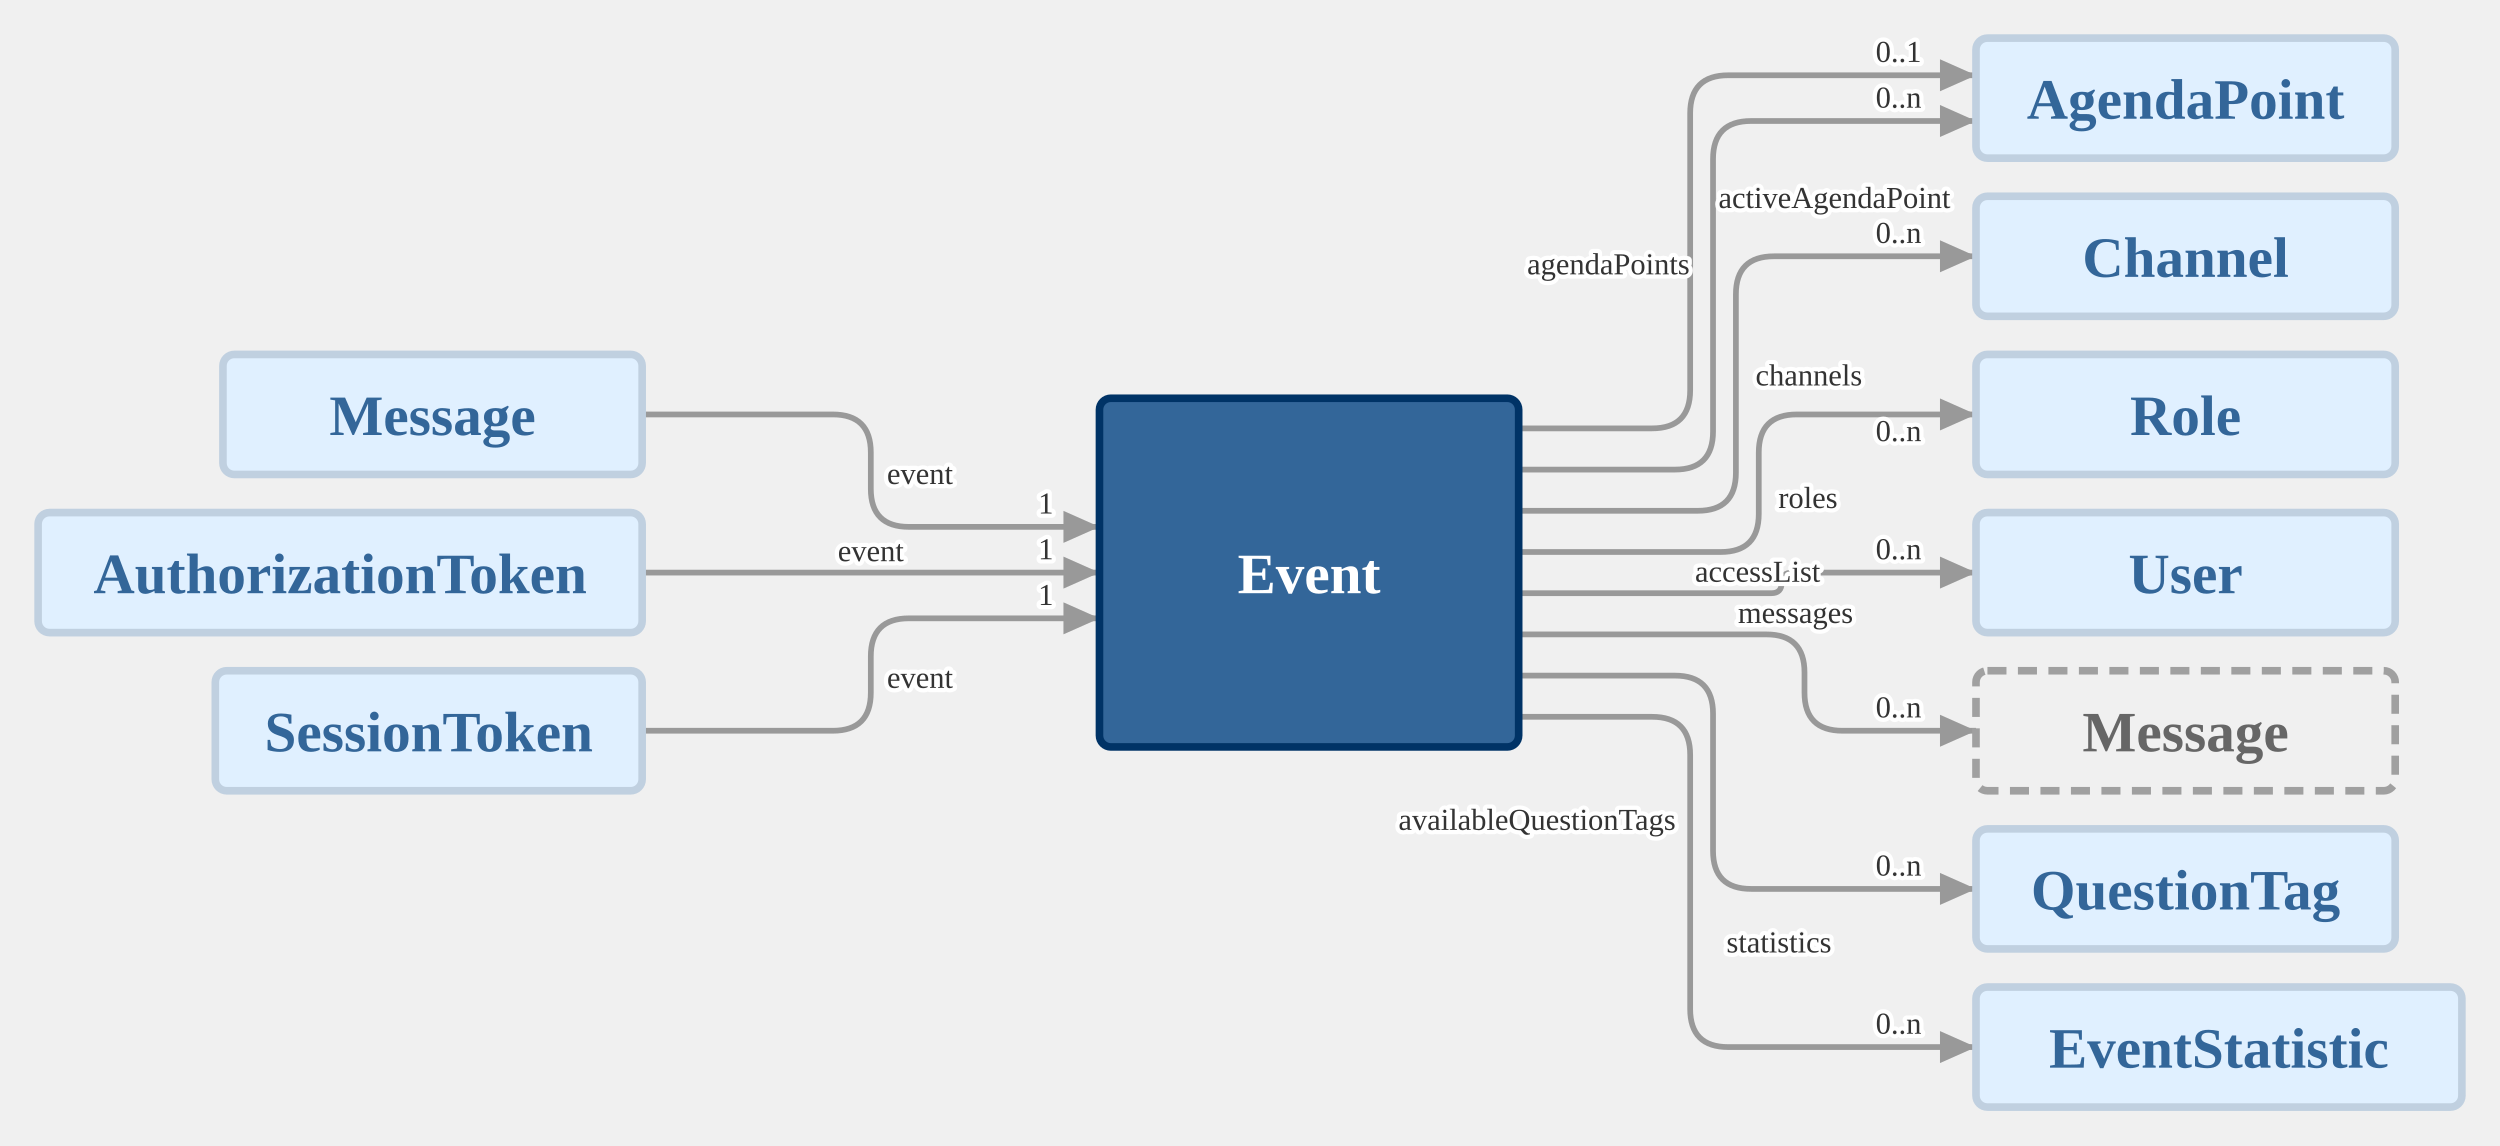
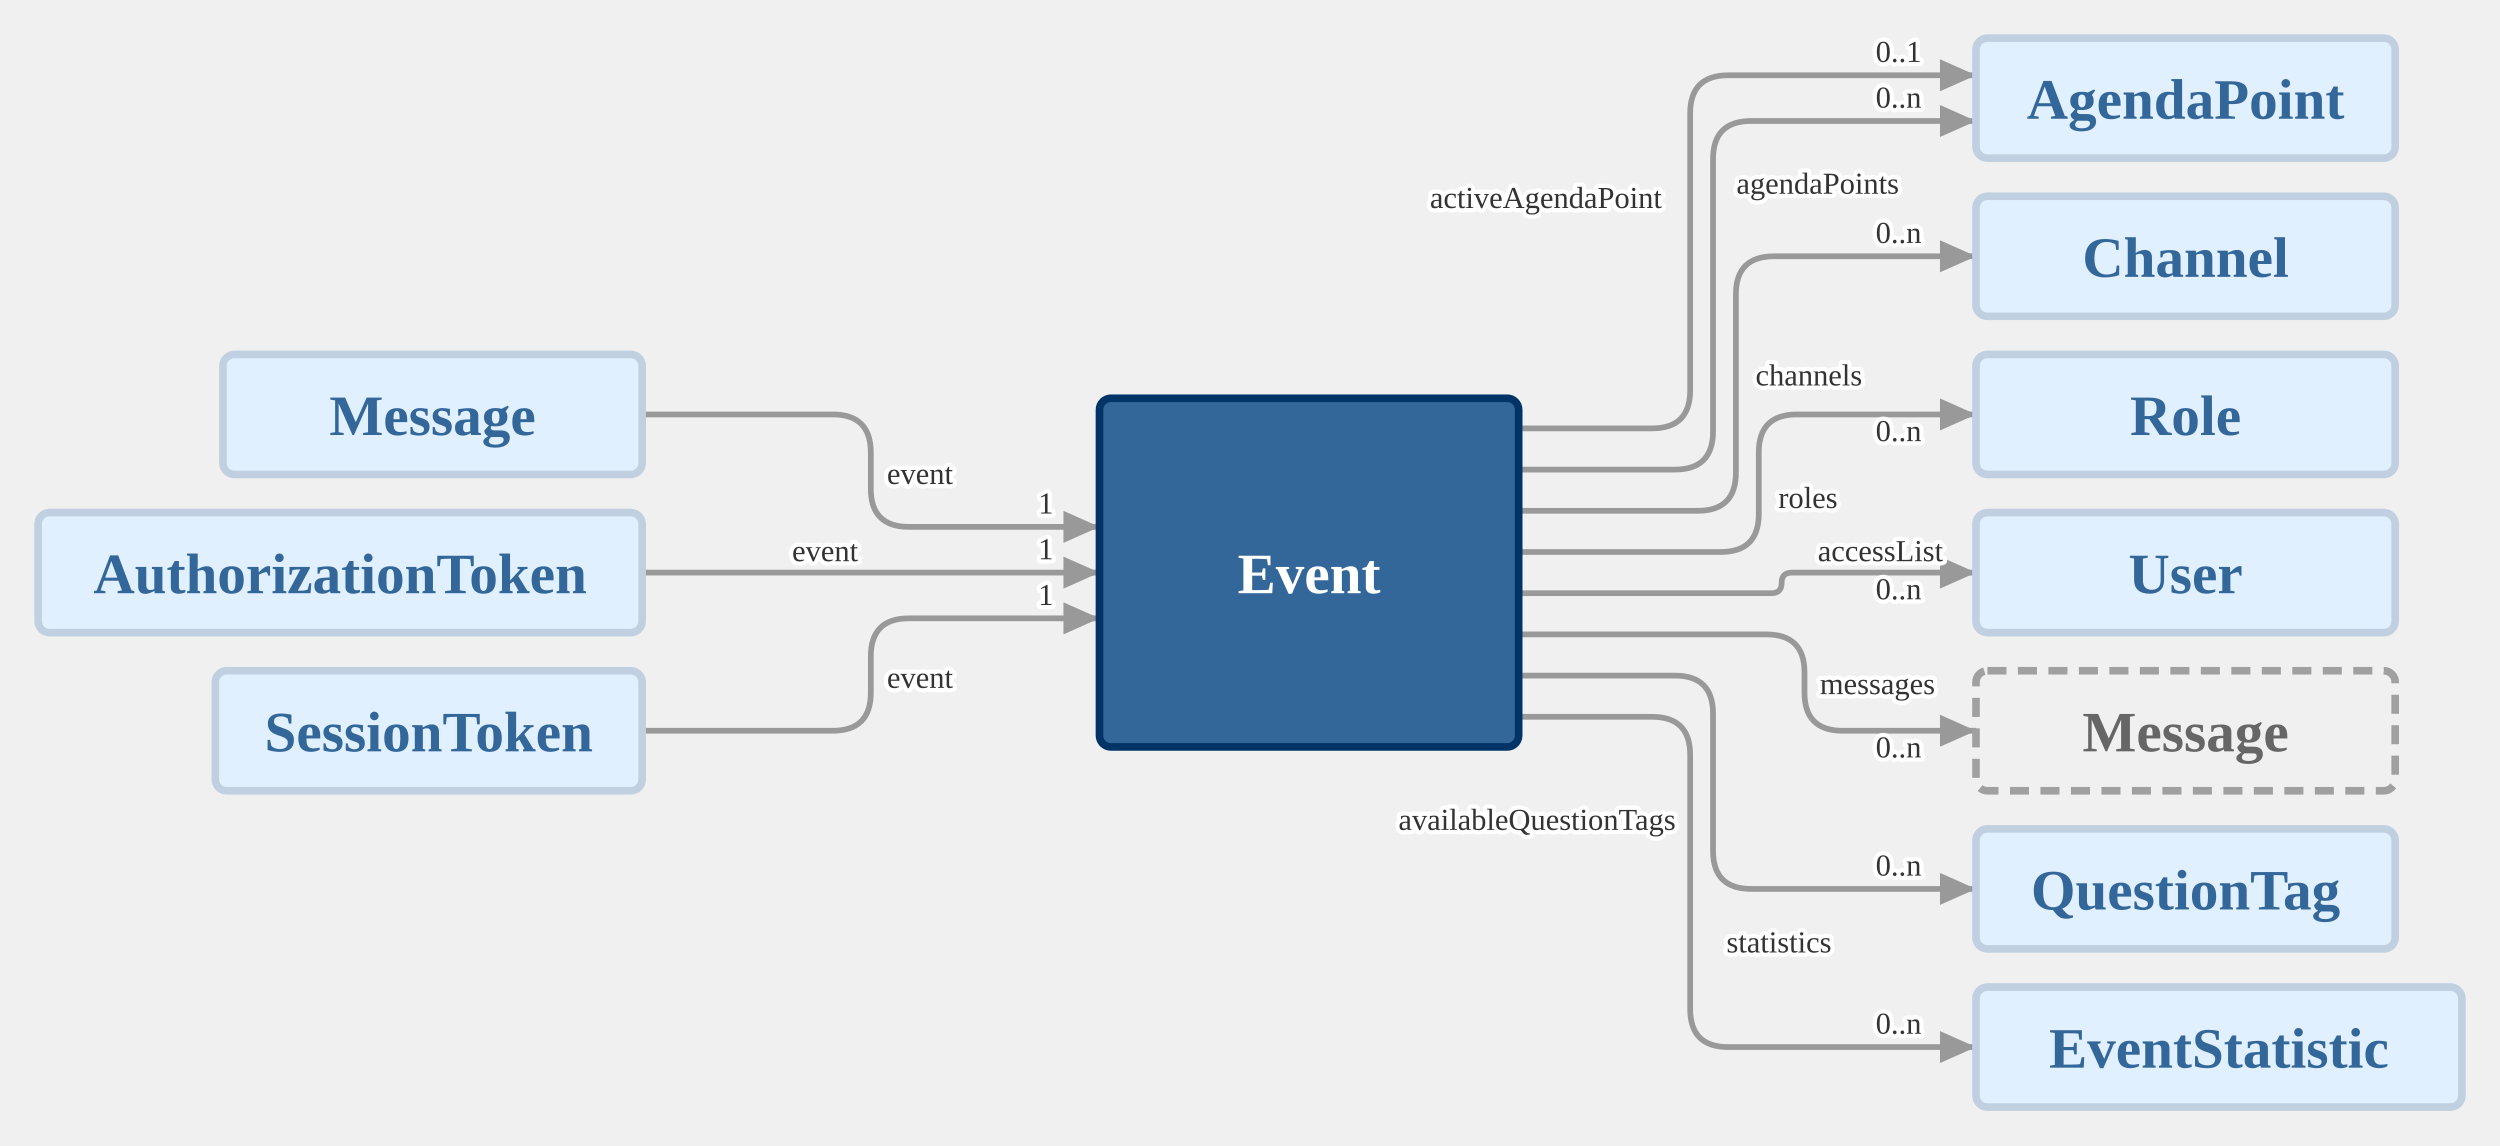
<svg xmlns="http://www.w3.org/2000/svg" xmlns:xlink="http://www.w3.org/1999/xlink" viewBox="20 20 1312 601" width="1312" height="601">
  <defs>
    <marker id="gradia-a4783d0345cf5f7599c57ea9a42d6f43-arrow" viewBox="0 0 10 10" refX="9" refY="5" markerWidth="21" markerHeight="21" markerUnits="userSpaceOnUse" orient="auto-start-reverse">
      <path d="M 0 1 L 9 5 L 0 9 z" style="fill: #999999" />
    </marker>
  </defs>
  <path d="M 817 288.062 L 911 288.062 Q 931 288.062 931 268.062 L 931 174.5 Q 931 154.5 951 154.5 L 1057 154.5" fill="none" style="stroke: #999999" stroke-width="3.0" marker-end="url(#gradia-a4783d0345cf5f7599c57ea9a42d6f43-arrow)" />
  <path d="M 817 309.688 L 923 309.688 Q 943 309.688 943 289.688 L 943 257.5 Q 943 237.5 963 237.5 L 1057 237.5" fill="none" style="stroke: #999999" stroke-width="3.0" marker-end="url(#gradia-a4783d0345cf5f7599c57ea9a42d6f43-arrow)" />
  <path d="M 817 331.312 L 949.594 331.312 Q 955 331.312 955 325.906 L 955 325.906 Q 955 320.5 960.406 320.5 L 1057 320.5" fill="none" style="stroke: #999999" stroke-width="3.0" marker-end="url(#gradia-a4783d0345cf5f7599c57ea9a42d6f43-arrow)" />
  <path d="M 817 352.938 L 947 352.938 Q 967 352.938 967 372.938 L 967 383.5 Q 967 403.5 987 403.5 L 1057 403.5" fill="none" style="stroke: #999999" stroke-width="3.0" marker-end="url(#gradia-a4783d0345cf5f7599c57ea9a42d6f43-arrow)" />
  <path d="M 817 396.188 L 887 396.188 Q 907 396.188 907 416.188 L 907 549.5 Q 907 569.5 927 569.5 L 1057 569.5" fill="none" style="stroke: #999999" stroke-width="3.0" marker-end="url(#gradia-a4783d0345cf5f7599c57ea9a42d6f43-arrow)" />
  <path d="M 817 374.562 L 899 374.562 Q 919 374.562 919 394.562 L 919 466.5 Q 919 486.5 939 486.5 L 1057 486.5" fill="none" style="stroke: #999999" stroke-width="3.0" marker-end="url(#gradia-a4783d0345cf5f7599c57ea9a42d6f43-arrow)" />
  <path d="M 817 244.812 L 887 244.812 Q 907 244.812 907 224.812 L 907 79.5 Q 907 59.5 927 59.5 L 1057 59.5" fill="none" style="stroke: #999999" stroke-width="3.0" marker-end="url(#gradia-a4783d0345cf5f7599c57ea9a42d6f43-arrow)" />
  <path d="M 817 266.438 L 899 266.438 Q 919 266.438 919 246.438 L 919 103.5 Q 919 83.5 939 83.5 L 1057 83.5" fill="none" style="stroke: #999999" stroke-width="3.0" marker-end="url(#gradia-a4783d0345cf5f7599c57ea9a42d6f43-arrow)" />
  <path d="M 357 237.5 L 457 237.5 Q 477 237.5 477 257.5 L 477 276.5 Q 477 296.5 497 296.5 L 597 296.5" fill="none" style="stroke: #999999" stroke-width="3.0" marker-end="url(#gradia-a4783d0345cf5f7599c57ea9a42d6f43-arrow)" />
  <path d="M 357 320.5 L 597 320.5" fill="none" style="stroke: #999999" stroke-width="3.0" marker-end="url(#gradia-a4783d0345cf5f7599c57ea9a42d6f43-arrow)" />
  <path d="M 357 403.5 L 457 403.5 Q 477 403.5 477 383.5 L 477 364.5 Q 477 344.5 497 344.5 L 597 344.5" fill="none" style="stroke: #999999" stroke-width="3.0" marker-end="url(#gradia-a4783d0345cf5f7599c57ea9a42d6f43-arrow)" />
  <a href="#event" xlink:href="#event">
    <rect x="597" y="229" width="220" height="183" rx="6" style="fill: #336699; stroke: #003366" stroke-width="4.0" />
    <text x="707" y="331.3" text-anchor="middle" font-size="30" font-weight="600" style="font-family: var(--gradia-font-family, 'Helvetica'), ui-sans-serif, -apple-system, Helvetica, Arial, sans-serif; fill: #ffffff">Event</text>
  </a>
  <a href="#message" xlink:href="#message">
    <rect x="137" y="206" width="220" height="63" rx="6" style="fill: #e0f0ff; stroke: #c0d0e0" stroke-width="4.0" />
    <text x="247" y="248.3" text-anchor="middle" font-size="30" font-weight="600" style="font-family: var(--gradia-font-family, 'Helvetica'), ui-sans-serif, -apple-system, Helvetica, Arial, sans-serif; fill: #336699">Message</text>
  </a>
  <a href="#authorizationtoken" xlink:href="#authorizationtoken">
    <rect x="40" y="289" width="317" height="63" rx="6" style="fill: #e0f0ff; stroke: #c0d0e0" stroke-width="4.0" />
    <text x="198.5" y="331.3" text-anchor="middle" font-size="30" font-weight="600" style="font-family: var(--gradia-font-family, 'Helvetica'), ui-sans-serif, -apple-system, Helvetica, Arial, sans-serif; fill: #336699">AuthorizationToken</text>
  </a>
  <a href="#sessiontoken" xlink:href="#sessiontoken">
    <rect x="133" y="372" width="224" height="63" rx="6" style="fill: #e0f0ff; stroke: #c0d0e0" stroke-width="4.0" />
    <text x="245" y="414.3" text-anchor="middle" font-size="30" font-weight="600" style="font-family: var(--gradia-font-family, 'Helvetica'), ui-sans-serif, -apple-system, Helvetica, Arial, sans-serif; fill: #336699">SessionToken</text>
  </a>
  <a href="#agendapoint" xlink:href="#agendapoint">
    <rect x="1057" y="40" width="220" height="63" rx="6" style="fill: #e0f0ff; stroke: #c0d0e0" stroke-width="4.0" />
    <text x="1167" y="82.3" text-anchor="middle" font-size="30" font-weight="600" style="font-family: var(--gradia-font-family, 'Helvetica'), ui-sans-serif, -apple-system, Helvetica, Arial, sans-serif; fill: #336699">AgendaPoint</text>
  </a>
  <a href="#channel" xlink:href="#channel">
    <rect x="1057" y="123" width="220" height="63" rx="6" style="fill: #e0f0ff; stroke: #c0d0e0" stroke-width="4.0" />
    <text x="1167" y="165.3" text-anchor="middle" font-size="30" font-weight="600" style="font-family: var(--gradia-font-family, 'Helvetica'), ui-sans-serif, -apple-system, Helvetica, Arial, sans-serif; fill: #336699">Channel</text>
  </a>
  <a href="#role" xlink:href="#role">
    <rect x="1057" y="206" width="220" height="63" rx="6" style="fill: #e0f0ff; stroke: #c0d0e0" stroke-width="4.0" />
    <text x="1167" y="248.3" text-anchor="middle" font-size="30" font-weight="600" style="font-family: var(--gradia-font-family, 'Helvetica'), ui-sans-serif, -apple-system, Helvetica, Arial, sans-serif; fill: #336699">Role</text>
  </a>
  <a href="#user" xlink:href="#user">
    <rect x="1057" y="289" width="220" height="63" rx="6" style="fill: #e0f0ff; stroke: #c0d0e0" stroke-width="4.0" />
    <text x="1167" y="331.3" text-anchor="middle" font-size="30" font-weight="600" style="font-family: var(--gradia-font-family, 'Helvetica'), ui-sans-serif, -apple-system, Helvetica, Arial, sans-serif; fill: #336699">User</text>
  </a>
  <a href="#message" xlink:href="#message">
    <rect x="1057" y="372" width="220" height="63" rx="6" style="fill: var(--gradia-color-node-ghost-box, #f0f0f0); stroke: var(--gradia-color-node-ghost-border, #a0a0a0)" stroke-width="4.0" stroke-dasharray="10 6" />
    <text x="1167" y="414.3" text-anchor="middle" font-size="30" font-weight="600" style="font-family: var(--gradia-font-family, 'Helvetica'), ui-sans-serif, -apple-system, Helvetica, Arial, sans-serif; fill: var(--gradia-color-node-ghost-name, #666666)">Message</text>
  </a>
  <a href="#questiontag" xlink:href="#questiontag">
    <rect x="1057" y="455" width="220" height="63" rx="6" style="fill: #e0f0ff; stroke: #c0d0e0" stroke-width="4.0" />
    <text x="1167" y="497.3" text-anchor="middle" font-size="30" font-weight="600" style="font-family: var(--gradia-font-family, 'Helvetica'), ui-sans-serif, -apple-system, Helvetica, Arial, sans-serif; fill: #336699">QuestionTag</text>
  </a>
  <a href="#eventstatistic" xlink:href="#eventstatistic">
    <rect x="1057" y="538" width="255" height="63" rx="6" style="fill: #e0f0ff; stroke: #c0d0e0" stroke-width="4.0" />
    <text x="1184.5" y="580.3" text-anchor="middle" font-size="30" font-weight="600" style="font-family: var(--gradia-font-family, 'Helvetica'), ui-sans-serif, -apple-system, Helvetica, Arial, sans-serif; fill: #336699">EventStatistic</text>
  </a>
  <text x="969.28" y="222.281" text-anchor="middle" font-size="16" style="font-family: var(--gradia-font-family, 'Helvetica'), ui-sans-serif, -apple-system, Helvetica, Arial, sans-serif; fill: #333333; stroke: var(--gradia-color-edge-halo, #ffffff)" stroke-width="4.5" paint-order="stroke" stroke-linejoin="round">channels</text>
  <text x="1016.36" y="147.5" text-anchor="middle" font-size="16" style="font-family: var(--gradia-font-family, 'Helvetica'), ui-sans-serif, -apple-system, Helvetica, Arial, sans-serif; fill: #333333; stroke: var(--gradia-color-edge-halo, #ffffff)" stroke-width="4.5" paint-order="stroke" stroke-linejoin="round">0..n</text>
  <text x="968.8" y="286.594" text-anchor="middle" font-size="16" style="font-family: var(--gradia-font-family, 'Helvetica'), ui-sans-serif, -apple-system, Helvetica, Arial, sans-serif; fill: #333333; stroke: var(--gradia-color-edge-halo, #ffffff)" stroke-width="4.5" paint-order="stroke" stroke-linejoin="round">roles</text>
  <text x="1016.36" y="251.5" text-anchor="middle" font-size="16" style="font-family: var(--gradia-font-family, 'Helvetica'), ui-sans-serif, -apple-system, Helvetica, Arial, sans-serif; fill: #333333; stroke: var(--gradia-color-edge-halo, #ffffff)" stroke-width="4.5" paint-order="stroke" stroke-linejoin="round">0..n</text>
-   <text x="942.406" y="325.312" text-anchor="middle" font-size="16" style="font-family: var(--gradia-font-family, 'Helvetica'), ui-sans-serif, -apple-system, Helvetica, Arial, sans-serif; fill: #333333; stroke: var(--gradia-color-edge-halo, #ffffff)" stroke-width="4.5" paint-order="stroke" stroke-linejoin="round">accessList</text>
-   <text x="1016.36" y="313.5" text-anchor="middle" font-size="16" style="font-family: var(--gradia-font-family, 'Helvetica'), ui-sans-serif, -apple-system, Helvetica, Arial, sans-serif; fill: #333333; stroke: var(--gradia-color-edge-halo, #ffffff)" stroke-width="4.5" paint-order="stroke" stroke-linejoin="round">0..n</text>
-   <text x="962.281" y="346.938" text-anchor="middle" font-size="16" style="font-family: var(--gradia-font-family, 'Helvetica'), ui-sans-serif, -apple-system, Helvetica, Arial, sans-serif; fill: #333333; stroke: var(--gradia-color-edge-halo, #ffffff)" stroke-width="4.5" paint-order="stroke" stroke-linejoin="round">messages</text>
-   <text x="1016.36" y="396.5" text-anchor="middle" font-size="16" style="font-family: var(--gradia-font-family, 'Helvetica'), ui-sans-serif, -apple-system, Helvetica, Arial, sans-serif; fill: #333333; stroke: var(--gradia-color-edge-halo, #ffffff)" stroke-width="4.5" paint-order="stroke" stroke-linejoin="round">0..n</text>
+   <text x="1006.837" y="314.5" text-anchor="middle" font-size="16" style="font-family: var(--gradia-font-family, 'Helvetica'), ui-sans-serif, -apple-system, Helvetica, Arial, sans-serif; fill: #333333; stroke: var(--gradia-color-edge-halo, #ffffff)" stroke-width="4.5" paint-order="stroke" stroke-linejoin="round">accessList</text>
+   <text x="1016.36" y="334.5" text-anchor="middle" font-size="16" style="font-family: var(--gradia-font-family, 'Helvetica'), ui-sans-serif, -apple-system, Helvetica, Arial, sans-serif; fill: #333333; stroke: var(--gradia-color-edge-halo, #ffffff)" stroke-width="4.5" paint-order="stroke" stroke-linejoin="round">0..n</text>
+   <text x="1005.28" y="384.275" text-anchor="middle" font-size="16" style="font-family: var(--gradia-font-family, 'Helvetica'), ui-sans-serif, -apple-system, Helvetica, Arial, sans-serif; fill: #333333; stroke: var(--gradia-color-edge-halo, #ffffff)" stroke-width="4.5" paint-order="stroke" stroke-linejoin="round">messages</text>
+   <text x="1016.36" y="417.5" text-anchor="middle" font-size="16" style="font-family: var(--gradia-font-family, 'Helvetica'), ui-sans-serif, -apple-system, Helvetica, Arial, sans-serif; fill: #333333; stroke: var(--gradia-color-edge-halo, #ffffff)" stroke-width="4.5" paint-order="stroke" stroke-linejoin="round">0..n</text>
  <text x="953.6" y="519.844" text-anchor="middle" font-size="16" style="font-family: var(--gradia-font-family, 'Helvetica'), ui-sans-serif, -apple-system, Helvetica, Arial, sans-serif; fill: #333333; stroke: var(--gradia-color-edge-halo, #ffffff)" stroke-width="4.5" paint-order="stroke" stroke-linejoin="round">statistics</text>
  <text x="1016.36" y="562.5" text-anchor="middle" font-size="16" style="font-family: var(--gradia-font-family, 'Helvetica'), ui-sans-serif, -apple-system, Helvetica, Arial, sans-serif; fill: #333333; stroke: var(--gradia-color-edge-halo, #ffffff)" stroke-width="4.5" paint-order="stroke" stroke-linejoin="round">0..n</text>
  <text x="826.64" y="455.531" text-anchor="middle" font-size="16" style="font-family: var(--gradia-font-family, 'Helvetica'), ui-sans-serif, -apple-system, Helvetica, Arial, sans-serif; fill: #333333; stroke: var(--gradia-color-edge-halo, #ffffff)" stroke-width="4.5" paint-order="stroke" stroke-linejoin="round">availableQuestionTags</text>
  <text x="1016.36" y="479.5" text-anchor="middle" font-size="16" style="font-family: var(--gradia-font-family, 'Helvetica'), ui-sans-serif, -apple-system, Helvetica, Arial, sans-serif; fill: #333333; stroke: var(--gradia-color-edge-halo, #ffffff)" stroke-width="4.5" paint-order="stroke" stroke-linejoin="round">0..n</text>
-   <text x="982.72" y="129.156" text-anchor="middle" font-size="16" style="font-family: var(--gradia-font-family, 'Helvetica'), ui-sans-serif, -apple-system, Helvetica, Arial, sans-serif; fill: #333333; stroke: var(--gradia-color-edge-halo, #ffffff)" stroke-width="4.5" paint-order="stroke" stroke-linejoin="round">activeAgendaPoint</text>
+   <text x="831.28" y="129.156" text-anchor="middle" font-size="16" style="font-family: var(--gradia-font-family, 'Helvetica'), ui-sans-serif, -apple-system, Helvetica, Arial, sans-serif; fill: #333333; stroke: var(--gradia-color-edge-halo, #ffffff)" stroke-width="4.5" paint-order="stroke" stroke-linejoin="round">activeAgendaPoint</text>
  <text x="1016.36" y="52.5" text-anchor="middle" font-size="16" style="font-family: var(--gradia-font-family, 'Helvetica'), ui-sans-serif, -apple-system, Helvetica, Arial, sans-serif; fill: #333333; stroke: var(--gradia-color-edge-halo, #ffffff)" stroke-width="4.5" paint-order="stroke" stroke-linejoin="round">0..1</text>
-   <text x="864.08" y="163.969" text-anchor="middle" font-size="16" style="font-family: var(--gradia-font-family, 'Helvetica'), ui-sans-serif, -apple-system, Helvetica, Arial, sans-serif; fill: #333333; stroke: var(--gradia-color-edge-halo, #ffffff)" stroke-width="4.5" paint-order="stroke" stroke-linejoin="round">agendaPoints</text>
+   <text x="973.92" y="121.675" text-anchor="middle" font-size="16" style="font-family: var(--gradia-font-family, 'Helvetica'), ui-sans-serif, -apple-system, Helvetica, Arial, sans-serif; fill: #333333; stroke: var(--gradia-color-edge-halo, #ffffff)" stroke-width="4.5" paint-order="stroke" stroke-linejoin="round">agendaPoints</text>
  <text x="1016.36" y="76.5" text-anchor="middle" font-size="16" style="font-family: var(--gradia-font-family, 'Helvetica'), ui-sans-serif, -apple-system, Helvetica, Arial, sans-serif; fill: #333333; stroke: var(--gradia-color-edge-halo, #ffffff)" stroke-width="4.5" paint-order="stroke" stroke-linejoin="round">0..n</text>
  <text x="502.8" y="274" text-anchor="middle" font-size="16" style="font-family: var(--gradia-font-family, 'Helvetica'), ui-sans-serif, -apple-system, Helvetica, Arial, sans-serif; fill: #333333; stroke: var(--gradia-color-edge-halo, #ffffff)" stroke-width="4.5" paint-order="stroke" stroke-linejoin="round">event</text>
  <text x="568.84" y="289.5" text-anchor="middle" font-size="16" style="font-family: var(--gradia-font-family, 'Helvetica'), ui-sans-serif, -apple-system, Helvetica, Arial, sans-serif; fill: #333333; stroke: var(--gradia-color-edge-halo, #ffffff)" stroke-width="4.5" paint-order="stroke" stroke-linejoin="round">1</text>
-   <text x="477" y="314.5" text-anchor="middle" font-size="16" style="font-family: var(--gradia-font-family, 'Helvetica'), ui-sans-serif, -apple-system, Helvetica, Arial, sans-serif; fill: #333333; stroke: var(--gradia-color-edge-halo, #ffffff)" stroke-width="4.5" paint-order="stroke" stroke-linejoin="round">event</text>
+   <text x="453" y="314.5" text-anchor="middle" font-size="16" style="font-family: var(--gradia-font-family, 'Helvetica'), ui-sans-serif, -apple-system, Helvetica, Arial, sans-serif; fill: #333333; stroke: var(--gradia-color-edge-halo, #ffffff)" stroke-width="4.5" paint-order="stroke" stroke-linejoin="round">event</text>
  <text x="568.84" y="313.5" text-anchor="middle" font-size="16" style="font-family: var(--gradia-font-family, 'Helvetica'), ui-sans-serif, -apple-system, Helvetica, Arial, sans-serif; fill: #333333; stroke: var(--gradia-color-edge-halo, #ffffff)" stroke-width="4.5" paint-order="stroke" stroke-linejoin="round">1</text>
  <text x="502.8" y="381" text-anchor="middle" font-size="16" style="font-family: var(--gradia-font-family, 'Helvetica'), ui-sans-serif, -apple-system, Helvetica, Arial, sans-serif; fill: #333333; stroke: var(--gradia-color-edge-halo, #ffffff)" stroke-width="4.5" paint-order="stroke" stroke-linejoin="round">event</text>
  <text x="568.84" y="337.5" text-anchor="middle" font-size="16" style="font-family: var(--gradia-font-family, 'Helvetica'), ui-sans-serif, -apple-system, Helvetica, Arial, sans-serif; fill: #333333; stroke: var(--gradia-color-edge-halo, #ffffff)" stroke-width="4.5" paint-order="stroke" stroke-linejoin="round">1</text>
</svg>
